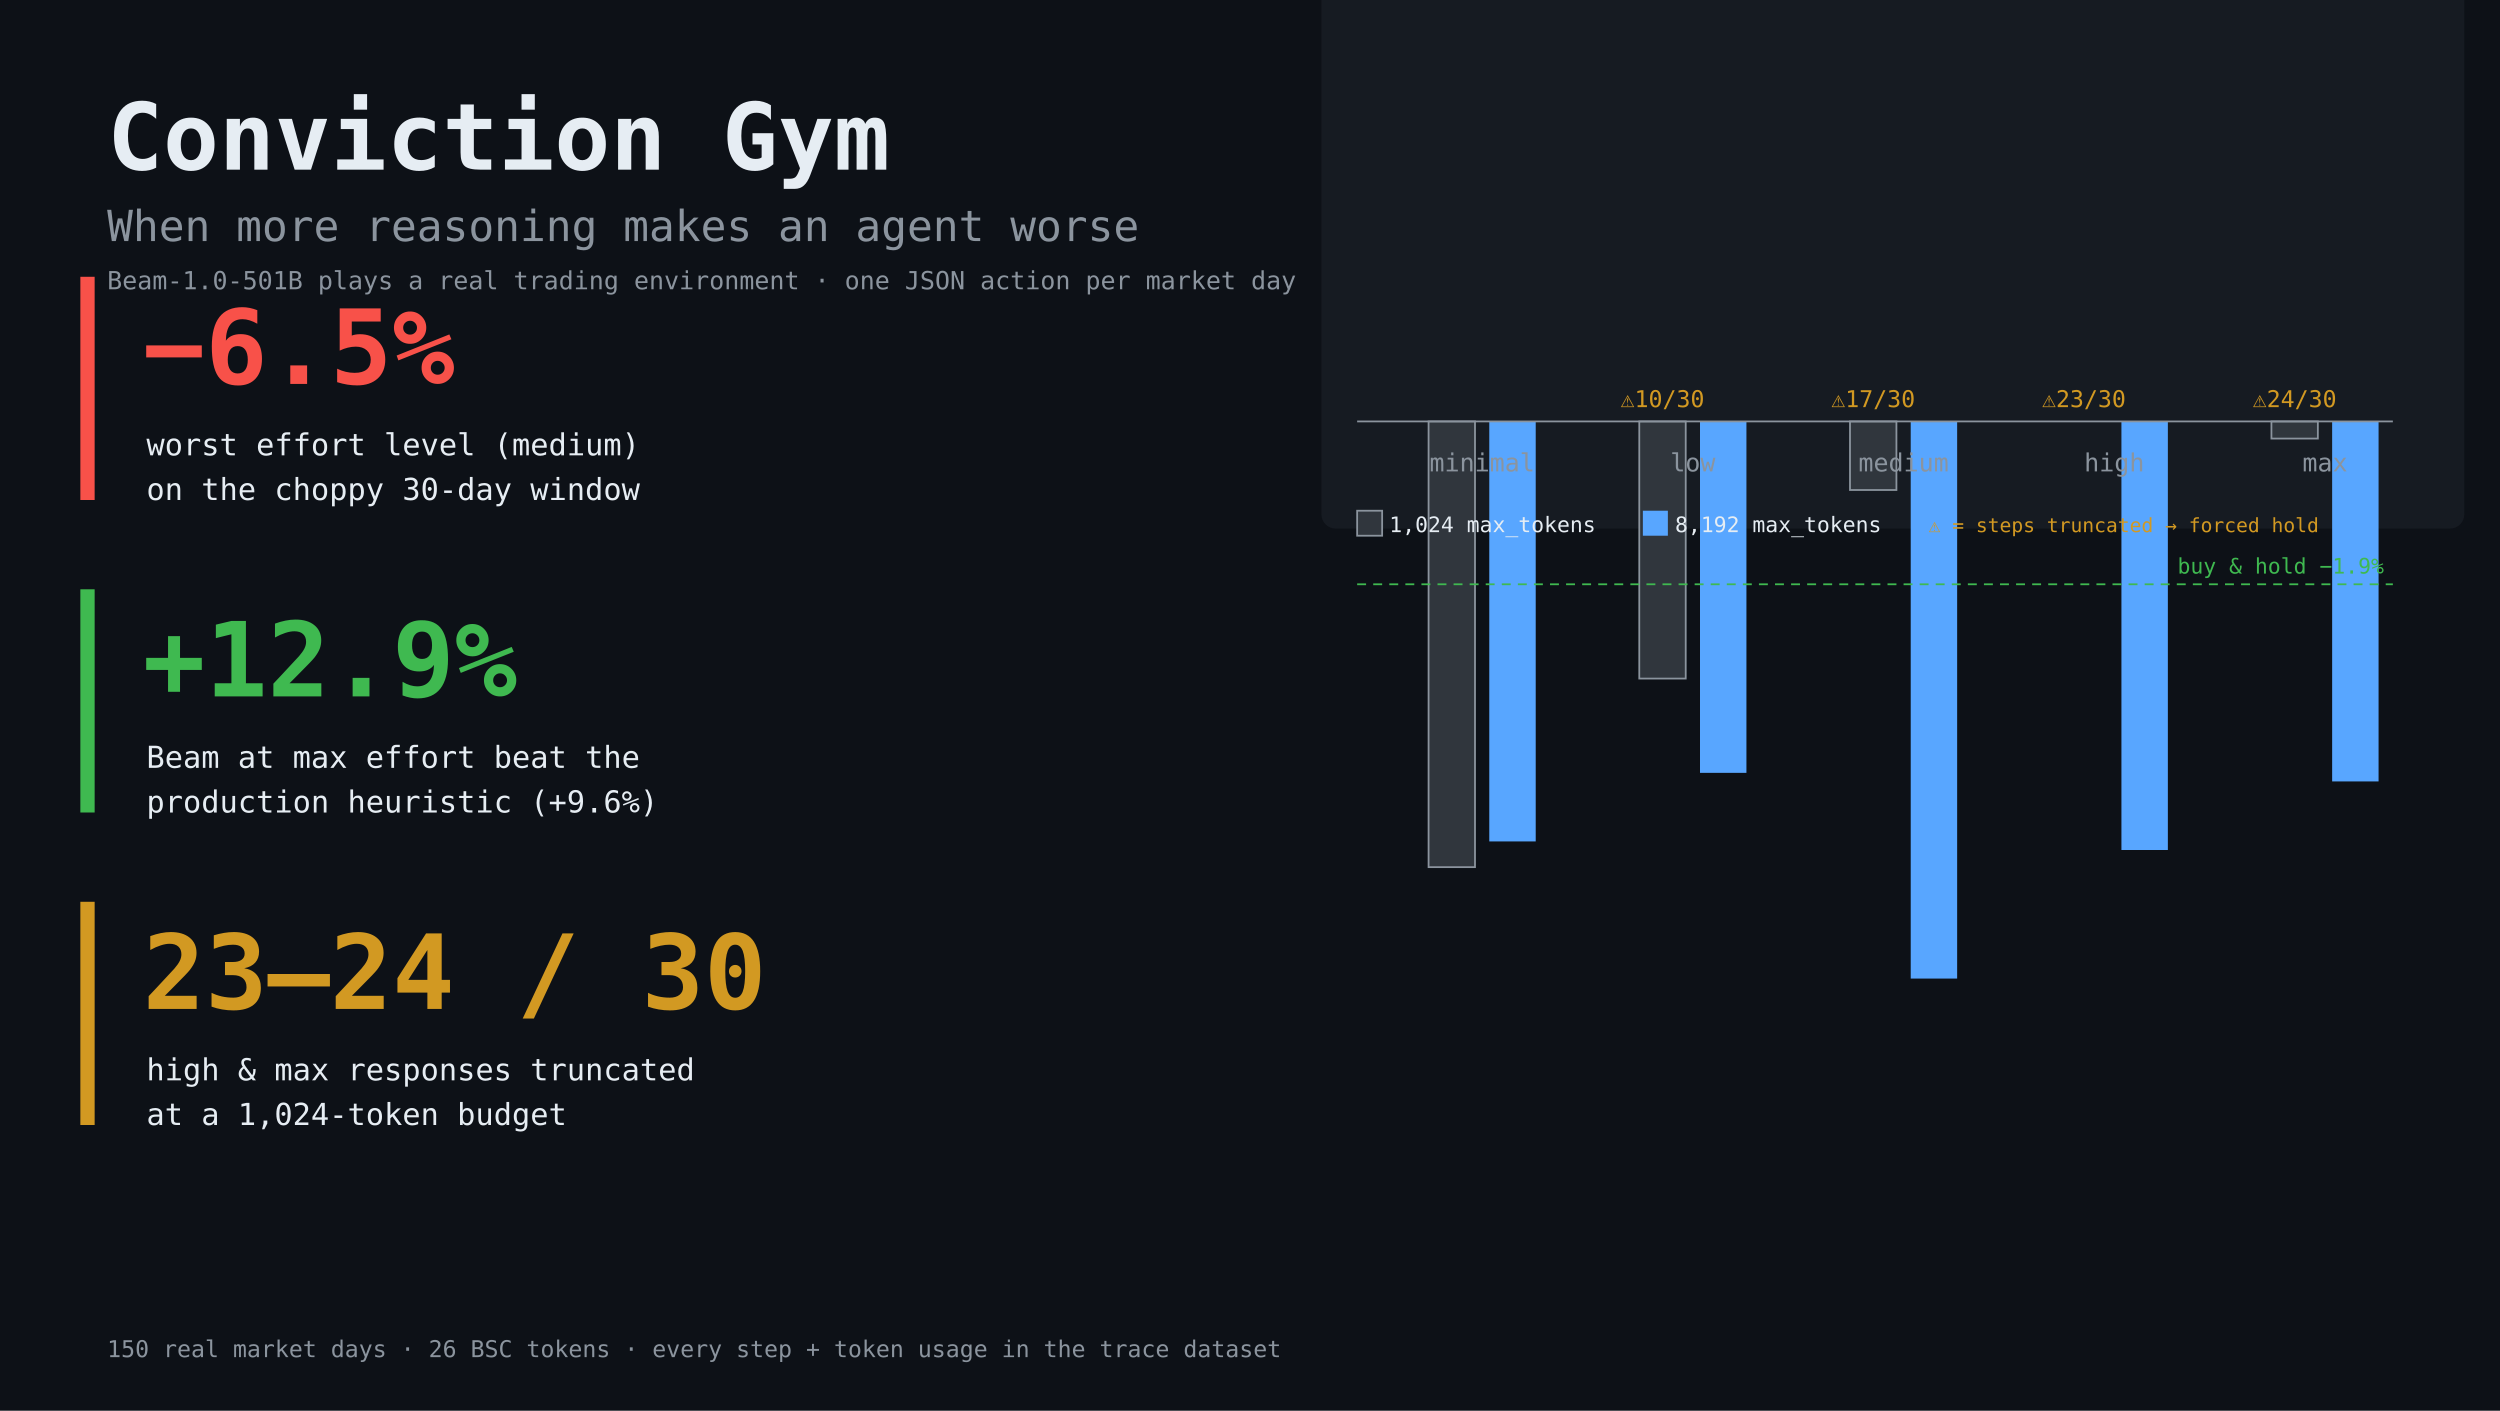
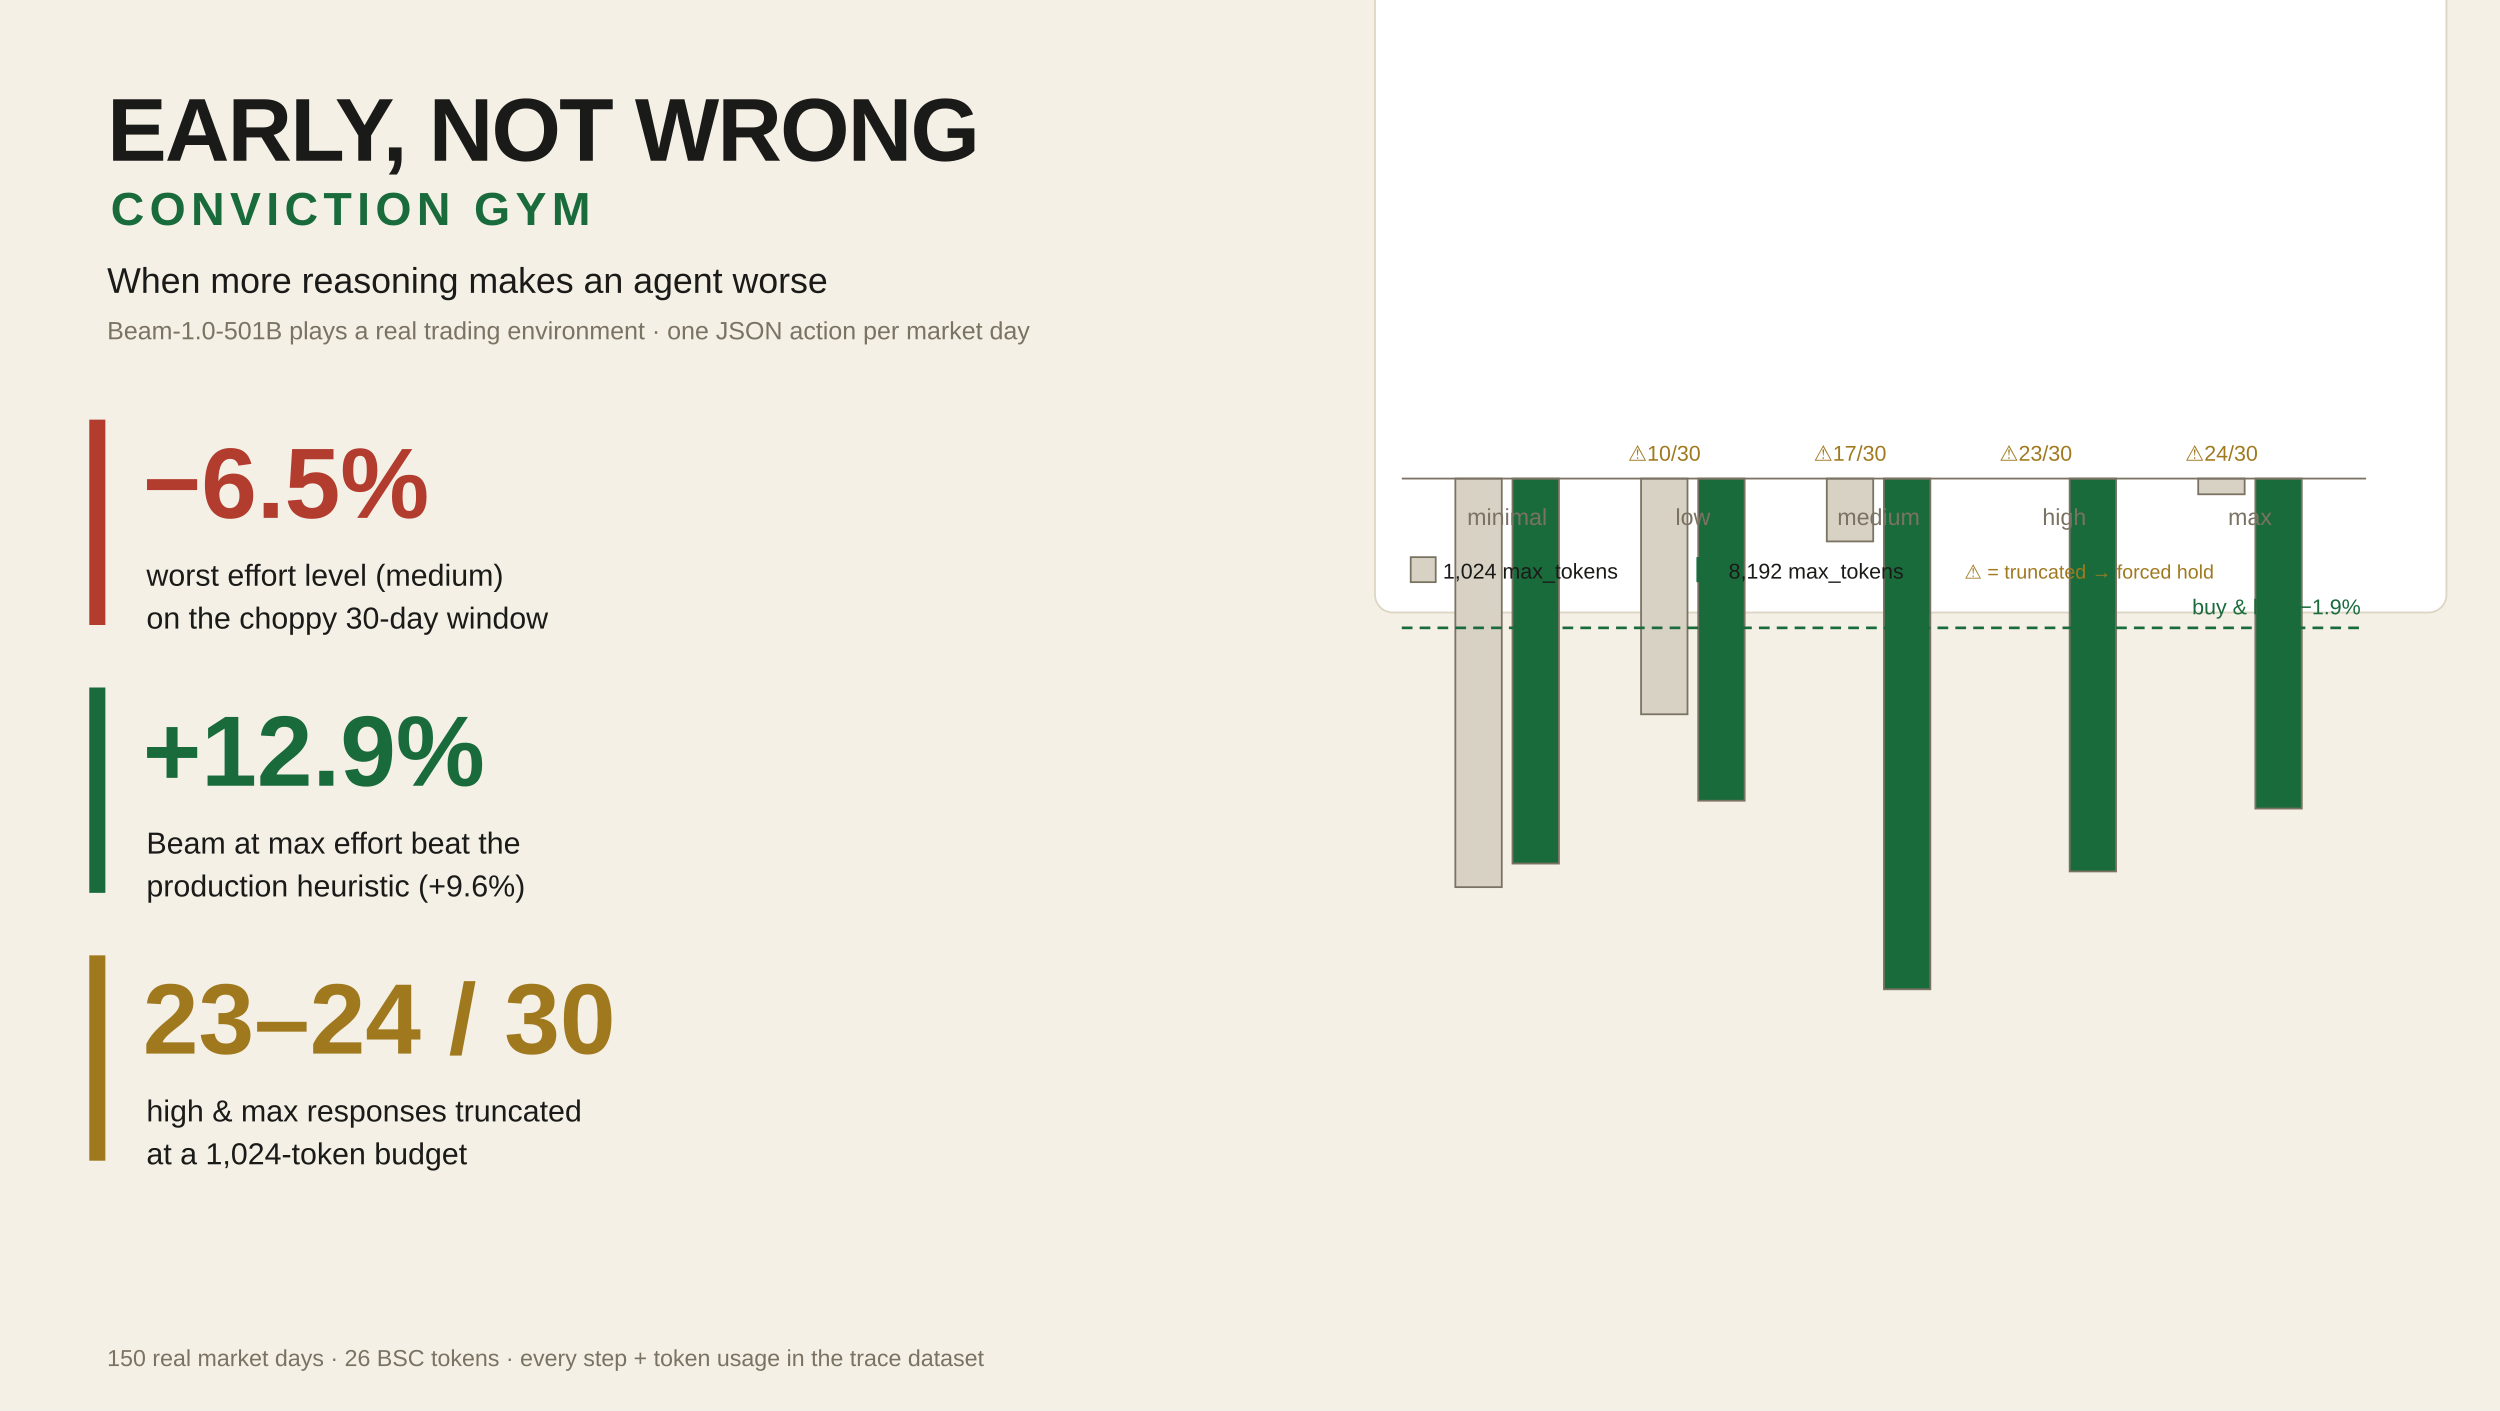
- <svg xmlns="http://www.w3.org/2000/svg" width="1400" height="790" font-family="Menlo, monospace">
-   <rect width="1400" height="790" fill="#0d1117" />
-   <text x="60" y="95" font-size="52" font-weight="bold" fill="#e6edf3">Conviction Gym</text>
-   <text x="60" y="135" font-size="24" fill="#8b949e">When more reasoning makes an agent worse</text>
-   <text x="60" y="162" font-size="14" fill="#8b949e">Beam-1.0-501B plays a real trading environment · one JSON action per market day</text>
-   <rect x="45" y="155" width="8" height="125" fill="#f85149" />
-   <text x="80" y="215" font-size="58" font-weight="bold" fill="#f85149">−6.5%</text>
-   <text x="82" y="255" font-size="17" fill="#e6edf3">worst effort level (medium)</text>
-   <text x="82" y="280" font-size="17" fill="#e6edf3">on the choppy 30-day window</text>
-   <rect x="45" y="330" width="8" height="125" fill="#3fb950" />
-   <text x="80" y="390" font-size="58" font-weight="bold" fill="#3fb950">+12.9%</text>
-   <text x="82" y="430" font-size="17" fill="#e6edf3">Beam at max effort beat the</text>
-   <text x="82" y="455" font-size="17" fill="#e6edf3">production heuristic (+9.6%)</text>
-   <rect x="45" y="505" width="8" height="125" fill="#d29922" />
-   <text x="80" y="565" font-size="58" font-weight="bold" fill="#d29922">23–24 / 30</text>
-   <text x="82" y="605" font-size="17" fill="#e6edf3">high &amp; max responses truncated</text>
-   <text x="82" y="630" font-size="17" fill="#e6edf3">at a 1,024-token budget</text>
-   <rect x="740" y="-244.0" width="640" height="540" fill="#161b22" rx="8" />
-   <text x="760" y="-219.0" font-size="16" fill="#e6edf3">30-day return by reasoning_effort — choppy window</text>
-   <rect x="800" y="236.0" width="26" height="249.6" fill="#30363d" stroke="#8b949e" stroke-width="1" />
-   <rect x="834" y="236.0" width="26" height="235.2" fill="#58a6ff" stroke="none" stroke-width="1" />
-   <text x="830.0" y="264.0" font-size="14" fill="#8b949e" text-anchor="middle">minimal</text>
-   <rect x="918" y="236.0" width="26" height="144.0" fill="#30363d" stroke="#8b949e" stroke-width="1" />
-   <rect x="952" y="236.0" width="26" height="196.8" fill="#58a6ff" stroke="none" stroke-width="1" />
-   <text x="948.0" y="264.0" font-size="14" fill="#8b949e" text-anchor="middle">low</text>
-   <text x="931.0" y="228.0" font-size="13" fill="#d29922" text-anchor="middle">⚠10/30</text>
-   <rect x="1036" y="236.0" width="26" height="38.4" fill="#30363d" stroke="#8b949e" stroke-width="1" />
-   <rect x="1070" y="236.0" width="26" height="312.0" fill="#58a6ff" stroke="none" stroke-width="1" />
-   <text x="1066.0" y="264.0" font-size="14" fill="#8b949e" text-anchor="middle">medium</text>
-   <text x="1049.0" y="228.0" font-size="13" fill="#d29922" text-anchor="middle">⚠17/30</text>
-   <rect x="1154" y="236.0" width="26" height="0.0" fill="#30363d" stroke="#8b949e" stroke-width="1" />
-   <rect x="1188" y="236.0" width="26" height="240.0" fill="#58a6ff" stroke="none" stroke-width="1" />
-   <text x="1184.0" y="264.0" font-size="14" fill="#8b949e" text-anchor="middle">high</text>
-   <text x="1167.0" y="228.0" font-size="13" fill="#d29922" text-anchor="middle">⚠23/30</text>
-   <rect x="1272" y="236.0" width="26" height="9.6" fill="#30363d" stroke="#8b949e" stroke-width="1" />
-   <rect x="1306" y="236.0" width="26" height="201.6" fill="#58a6ff" stroke="none" stroke-width="1" />
-   <text x="1302.0" y="264.0" font-size="14" fill="#8b949e" text-anchor="middle">max</text>
-   <text x="1285.0" y="228.0" font-size="13" fill="#d29922" text-anchor="middle">⚠24/30</text>
-   <line x1="760" y1="236.0" x2="1340" y2="236.0" stroke="#8b949e" stroke-width="1" />
-   <line x1="760" y1="327.2" x2="1340" y2="327.2" stroke="#3fb950" stroke-width="1" stroke-dasharray="5,4" />
-   <text x="1335" y="321.2" font-size="12" fill="#3fb950" text-anchor="end">buy &amp; hold −1.9%</text>
-   <rect x="760" y="286.0" width="14" height="14" fill="#30363d" stroke="#8b949e" />
-   <text x="778" y="298.0" font-size="12" fill="#e6edf3">1,024 max_tokens</text>
-   <rect x="920" y="286.0" width="14" height="14" fill="#58a6ff" />
-   <text x="938" y="298.0" font-size="12" fill="#e6edf3">8,192 max_tokens</text>
-   <text x="1080" y="298.0" font-size="11" fill="#d29922">⚠ = steps truncated → forced hold</text>
-   <text x="60" y="760" font-size="13" fill="#8b949e">150 real market days · 26 BSC tokens · every step + token usage in the trace dataset</text>
+ <svg xmlns="http://www.w3.org/2000/svg" width="1400" height="790" font-family="Helvetica Neue, Arial, sans-serif">
+   <rect width="1400" height="790" fill="#f4f0e6" />
+   <text x="60" y="90" font-size="50" font-weight="800" letter-spacing="-1" fill="#1a1a18">EARLY, NOT WRONG</text>
+   <text x="62" y="126" font-size="26" font-weight="700" letter-spacing="3" fill="#1a6b3c">CONVICTION GYM</text>
+   <text x="60" y="164" font-size="20" fill="#1a1a18">When more reasoning makes an agent worse</text>
+   <text x="60" y="190" font-size="14" fill="#7a7263">Beam-1.0-501B plays a real trading environment · one JSON action per market day</text>
+   <rect x="50" y="235" width="9" height="115" fill="#b23c2e" />
+   <text x="80" y="290" font-size="56" font-weight="800" fill="#b23c2e">−6.5%</text>
+   <text x="82" y="328" font-size="17" fill="#1a1a18">worst effort level (medium)</text>
+   <text x="82" y="352" font-size="17" fill="#1a1a18">on the choppy 30-day window</text>
+   <rect x="50" y="385" width="9" height="115" fill="#1a6b3c" />
+   <text x="80" y="440" font-size="56" font-weight="800" fill="#1a6b3c">+12.9%</text>
+   <text x="82" y="478" font-size="17" fill="#1a1a18">Beam at max effort beat the</text>
+   <text x="82" y="502" font-size="17" fill="#1a1a18">production heuristic (+9.6%)</text>
+   <rect x="50" y="535" width="9" height="115" fill="#a0791f" />
+   <text x="80" y="590" font-size="56" font-weight="800" fill="#a0791f">23–24 / 30</text>
+   <text x="82" y="628" font-size="17" fill="#1a1a18">high &amp; max responses truncated</text>
+   <text x="82" y="652" font-size="17" fill="#1a1a18">at a 1,024-token budget</text>
+   <rect x="770" y="-187.0" width="600" height="530" fill="#ffffff" rx="10" stroke="#ddd5c3" />
+   <text x="790" y="-157.0" font-size="16" font-weight="600" fill="#1a1a18">30-day return by reasoning_effort — choppy window</text>
+   <rect x="815" y="268.0" width="26" height="228.8" fill="#d8d2c4" stroke="#7a7263" stroke-width="1" />
+   <rect x="847" y="268.0" width="26" height="215.6" fill="#1a6b3c" stroke="#7a7263" stroke-width="1" />
+   <text x="844" y="294.0" font-size="13" fill="#7a7263" text-anchor="middle">minimal</text>
+   <rect x="919" y="268.0" width="26" height="132.0" fill="#d8d2c4" stroke="#7a7263" stroke-width="1" />
+   <rect x="951" y="268.0" width="26" height="180.4" fill="#1a6b3c" stroke="#7a7263" stroke-width="1" />
+   <text x="948" y="294.0" font-size="13" fill="#7a7263" text-anchor="middle">low</text>
+   <text x="932.0" y="258.0" font-size="12" fill="#a0791f" text-anchor="middle">⚠10/30</text>
+   <rect x="1023" y="268.0" width="26" height="35.2" fill="#d8d2c4" stroke="#7a7263" stroke-width="1" />
+   <rect x="1055" y="268.0" width="26" height="286.0" fill="#1a6b3c" stroke="#7a7263" stroke-width="1" />
+   <text x="1052" y="294.0" font-size="13" fill="#7a7263" text-anchor="middle">medium</text>
+   <text x="1036.0" y="258.0" font-size="12" fill="#a0791f" text-anchor="middle">⚠17/30</text>
+   <rect x="1127" y="268.0" width="26" height="0.0" fill="#d8d2c4" stroke="#7a7263" stroke-width="1" />
+   <rect x="1159" y="268.0" width="26" height="220.0" fill="#1a6b3c" stroke="#7a7263" stroke-width="1" />
+   <text x="1156" y="294.0" font-size="13" fill="#7a7263" text-anchor="middle">high</text>
+   <text x="1140.0" y="258.0" font-size="12" fill="#a0791f" text-anchor="middle">⚠23/30</text>
+   <rect x="1231" y="268.0" width="26" height="8.8" fill="#d8d2c4" stroke="#7a7263" stroke-width="1" />
+   <rect x="1263" y="268.0" width="26" height="184.8" fill="#1a6b3c" stroke="#7a7263" stroke-width="1" />
+   <text x="1260" y="294.0" font-size="13" fill="#7a7263" text-anchor="middle">max</text>
+   <text x="1244.0" y="258.0" font-size="12" fill="#a0791f" text-anchor="middle">⚠24/30</text>
+   <line x1="785" y1="268.0" x2="1325" y2="268.0" stroke="#7a7263" stroke-width="1" />
+   <line x1="785" y1="351.6" x2="1325" y2="351.6" stroke="#1a6b3c" stroke-width="1.5" stroke-dasharray="6,4" />
+   <text x="1322" y="344" font-size="12" fill="#1a6b3c" text-anchor="end">buy &amp; hold −1.9%</text>
+   <rect x="790" y="312.0" width="14" height="14" fill="#d8d2c4" stroke="#7a7263" />
+   <text x="808" y="324.0" font-size="12" fill="#1a1a18">1,024 max_tokens</text>
+   <rect x="950" y="312.0" width="14" height="14" fill="#1a6b3c" />
+   <text x="968" y="324.0" font-size="12" fill="#1a1a18">8,192 max_tokens</text>
+   <text x="1100" y="324.0" font-size="11" fill="#a0791f">⚠ = truncated → forced hold</text>
+   <text x="60" y="765" font-size="13" fill="#7a7263">150 real market days · 26 BSC tokens · every step + token usage in the trace dataset</text>
</svg>
